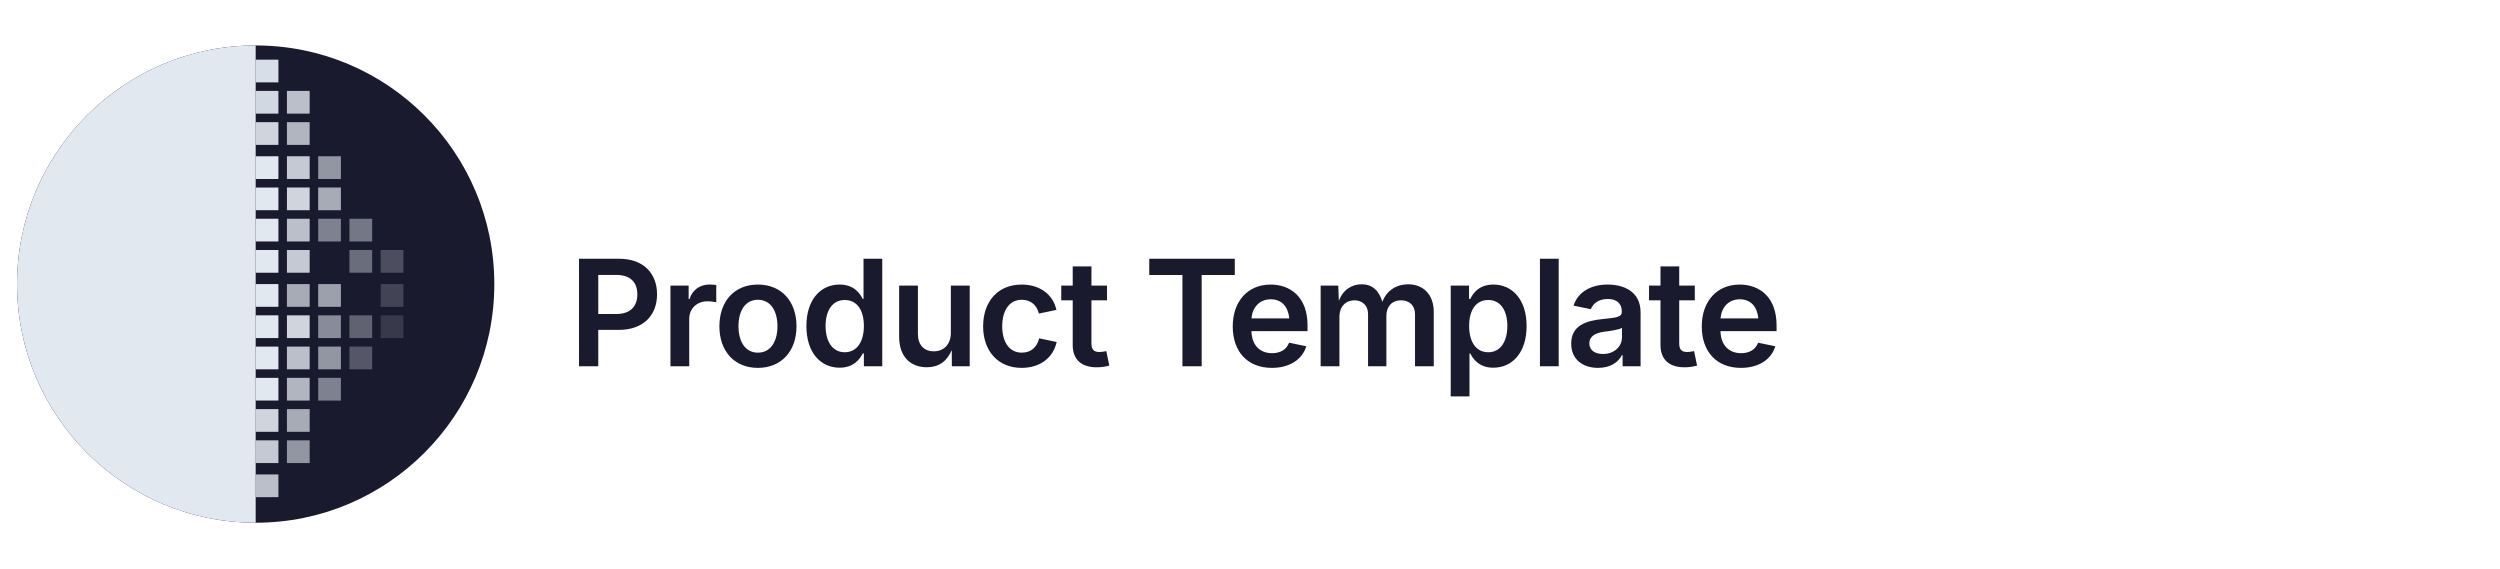
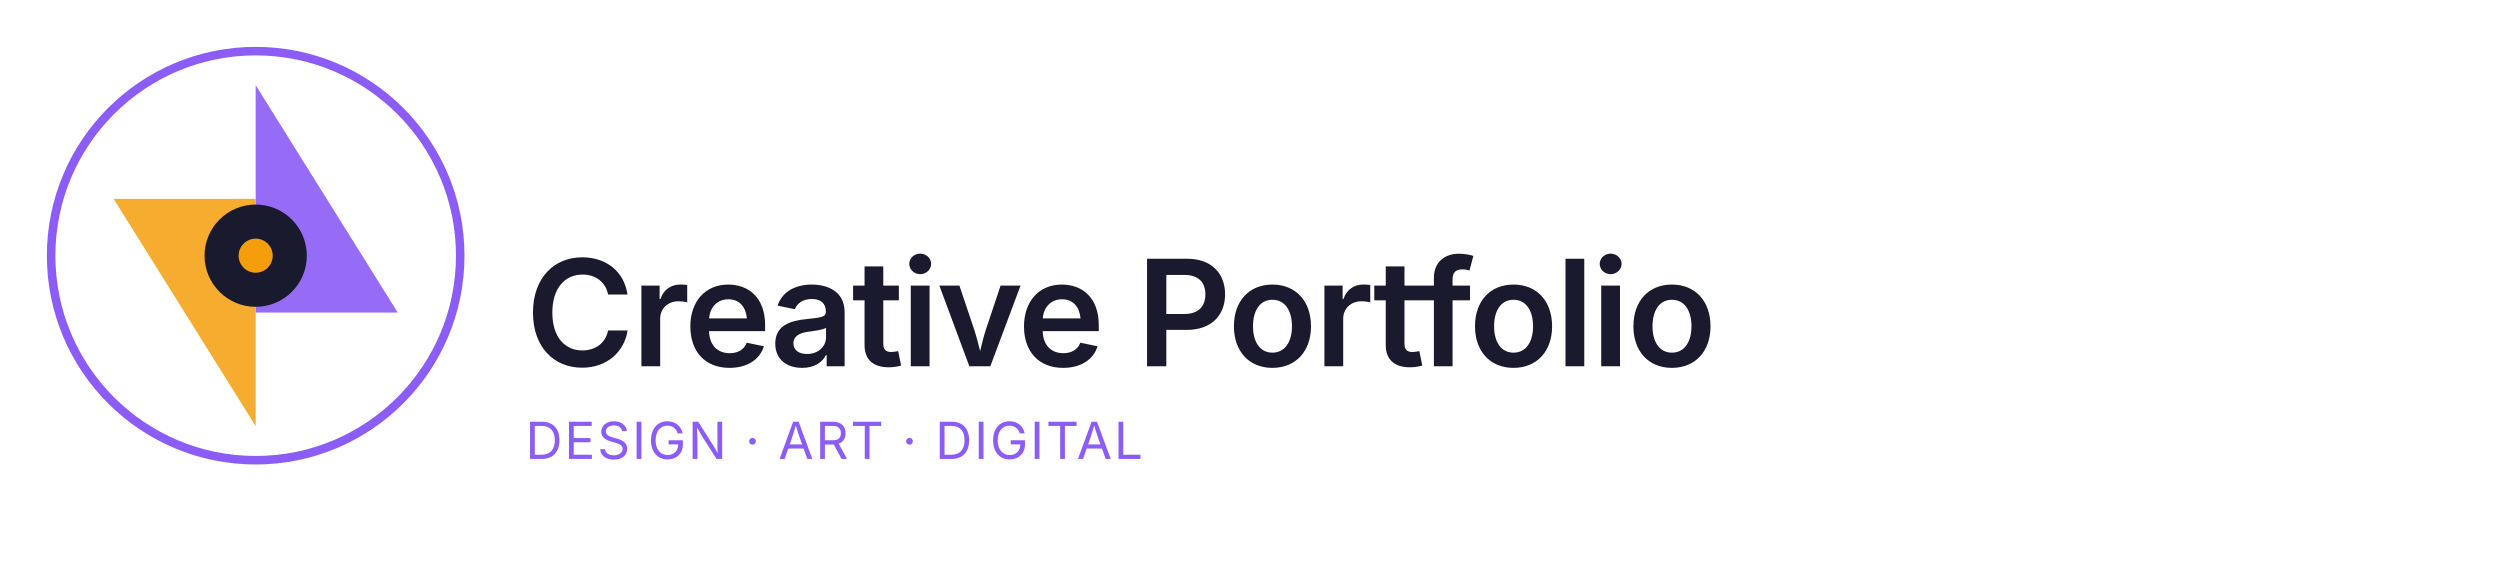
<svg xmlns="http://www.w3.org/2000/svg" width="880" height="200" viewBox="0 0 880 200">
-   <defs>
-     <clipPath id="logo-circle">
-       <circle cx="90" cy="100" r="84" />
-     </clipPath>
-   </defs>
-   <circle cx="90" cy="100" r="84" fill="#1a1a2e" />
-   <g clip-path="url(#logo-circle)">
-     <rect x="6" y="16" width="84" height="168" fill="#e2e8f0" />
-     <rect x="90" y="21" width="8" height="8" fill="#e2e8f0" opacity="0.95" />
-     <rect x="90" y="32" width="8" height="8" fill="#e2e8f0" opacity="0.92" />
-     <rect x="90" y="43" width="8" height="8" fill="#e2e8f0" opacity="0.9" />
-     <rect x="90" y="55" width="8" height="8" fill="#e2e8f0" />
-     <rect x="90" y="66" width="8" height="8" fill="#e2e8f0" />
-     <rect x="90" y="77" width="8" height="8" fill="#e2e8f0" />
-     <rect x="90" y="88" width="8" height="8" fill="#e2e8f0" />
-     <rect x="90" y="100" width="8" height="8" fill="#e2e8f0" />
-     <rect x="90" y="111" width="8" height="8" fill="#e2e8f0" />
-     <rect x="90" y="122" width="8" height="8" fill="#e2e8f0" />
-     <rect x="90" y="133" width="8" height="8" fill="#e2e8f0" />
-     <rect x="90" y="144" width="8" height="8" fill="#e2e8f0" opacity="0.9" />
-     <rect x="90" y="155" width="8" height="8" fill="#e2e8f0" opacity="0.85" />
-     <rect x="90" y="167" width="8" height="8" fill="#e2e8f0" opacity="0.8" />
-     <rect x="101" y="32" width="8" height="8" fill="#e2e8f0" opacity="0.8" />
-     <rect x="101" y="43" width="8" height="8" fill="#e2e8f0" opacity="0.75" />
-     <rect x="101" y="55" width="8" height="8" fill="#e2e8f0" opacity="0.85" />
-     <rect x="101" y="66" width="8" height="8" fill="#e2e8f0" opacity="0.9" />
-     <rect x="101" y="77" width="8" height="8" fill="#e2e8f0" opacity="0.8" />
-     <rect x="101" y="88" width="8" height="8" fill="#e2e8f0" opacity="0.85" />
-     <rect x="101" y="100" width="8" height="8" fill="#e2e8f0" opacity="0.7" />
-     <rect x="101" y="111" width="8" height="8" fill="#e2e8f0" opacity="0.9" />
-     <rect x="101" y="122" width="8" height="8" fill="#e2e8f0" opacity="0.8" />
-     <rect x="101" y="133" width="8" height="8" fill="#e2e8f0" opacity="0.75" />
-     <rect x="101" y="144" width="8" height="8" fill="#e2e8f0" opacity="0.7" />
-     <rect x="101" y="155" width="8" height="8" fill="#e2e8f0" opacity="0.6" />
-     <rect x="112" y="55" width="8" height="8" fill="#e2e8f0" opacity="0.6" />
-     <rect x="112" y="66" width="8" height="8" fill="#e2e8f0" opacity="0.7" />
-     <rect x="112" y="77" width="8" height="8" fill="#e2e8f0" opacity="0.5" />
-     <rect x="112" y="100" width="8" height="8" fill="#e2e8f0" opacity="0.65" />
-     <rect x="112" y="111" width="8" height="8" fill="#e2e8f0" opacity="0.55" />
-     <rect x="112" y="122" width="8" height="8" fill="#e2e8f0" opacity="0.6" />
-     <rect x="112" y="133" width="8" height="8" fill="#e2e8f0" opacity="0.5" />
-     <rect x="123" y="77" width="8" height="8" fill="#e2e8f0" opacity="0.45" />
-     <rect x="123" y="88" width="8" height="8" fill="#e2e8f0" opacity="0.4" />
-     <rect x="123" y="111" width="8" height="8" fill="#e2e8f0" opacity="0.35" />
-     <rect x="123" y="122" width="8" height="8" fill="#e2e8f0" opacity="0.3" />
-     <rect x="134" y="88" width="8" height="8" fill="#e2e8f0" opacity="0.25" />
-     <rect x="134" y="100" width="8" height="8" fill="#e2e8f0" opacity="0.2" />
-     <rect x="134" y="111" width="8" height="8" fill="#e2e8f0" opacity="0.15" />
+   <g transform="translate(10, 10)">
+     <circle cx="80" cy="80" r="72" fill="none" stroke="#8B5CF6" stroke-width="3" />
+     <polygon points="80,20 130,100 80,100" fill="#8B5CF6" opacity="0.9" />
+     <polygon points="80,140 30,60 80,60" fill="#F59E0B" opacity="0.85" />
+     <circle cx="80" cy="80" r="18" fill="#1a1a2e" />
+     <circle cx="80" cy="80" r="6" fill="#F59E0B" />
  </g>
-   <text x="200" y="110" font-family="Inter, system-ui, sans-serif" font-size="52" font-weight="600" fill="#1a1a2e" letter-spacing="-0.02em" dominant-baseline="central" text-anchor="start">Product Template</text>
+   <text x="185" y="110" font-family="Inter, system-ui, sans-serif" font-size="52" font-weight="600" fill="#1a1a2e" letter-spacing="-0.02em" dominant-baseline="central" text-anchor="start">Creative Portfolio</text>
+   <text x="185" y="155" font-family="Inter, system-ui, sans-serif" font-size="18" font-weight="400" fill="#8B5CF6" letter-spacing="0.04em" dominant-baseline="central" text-anchor="start">DESIGN · ART · DIGITAL</text>
</svg>
